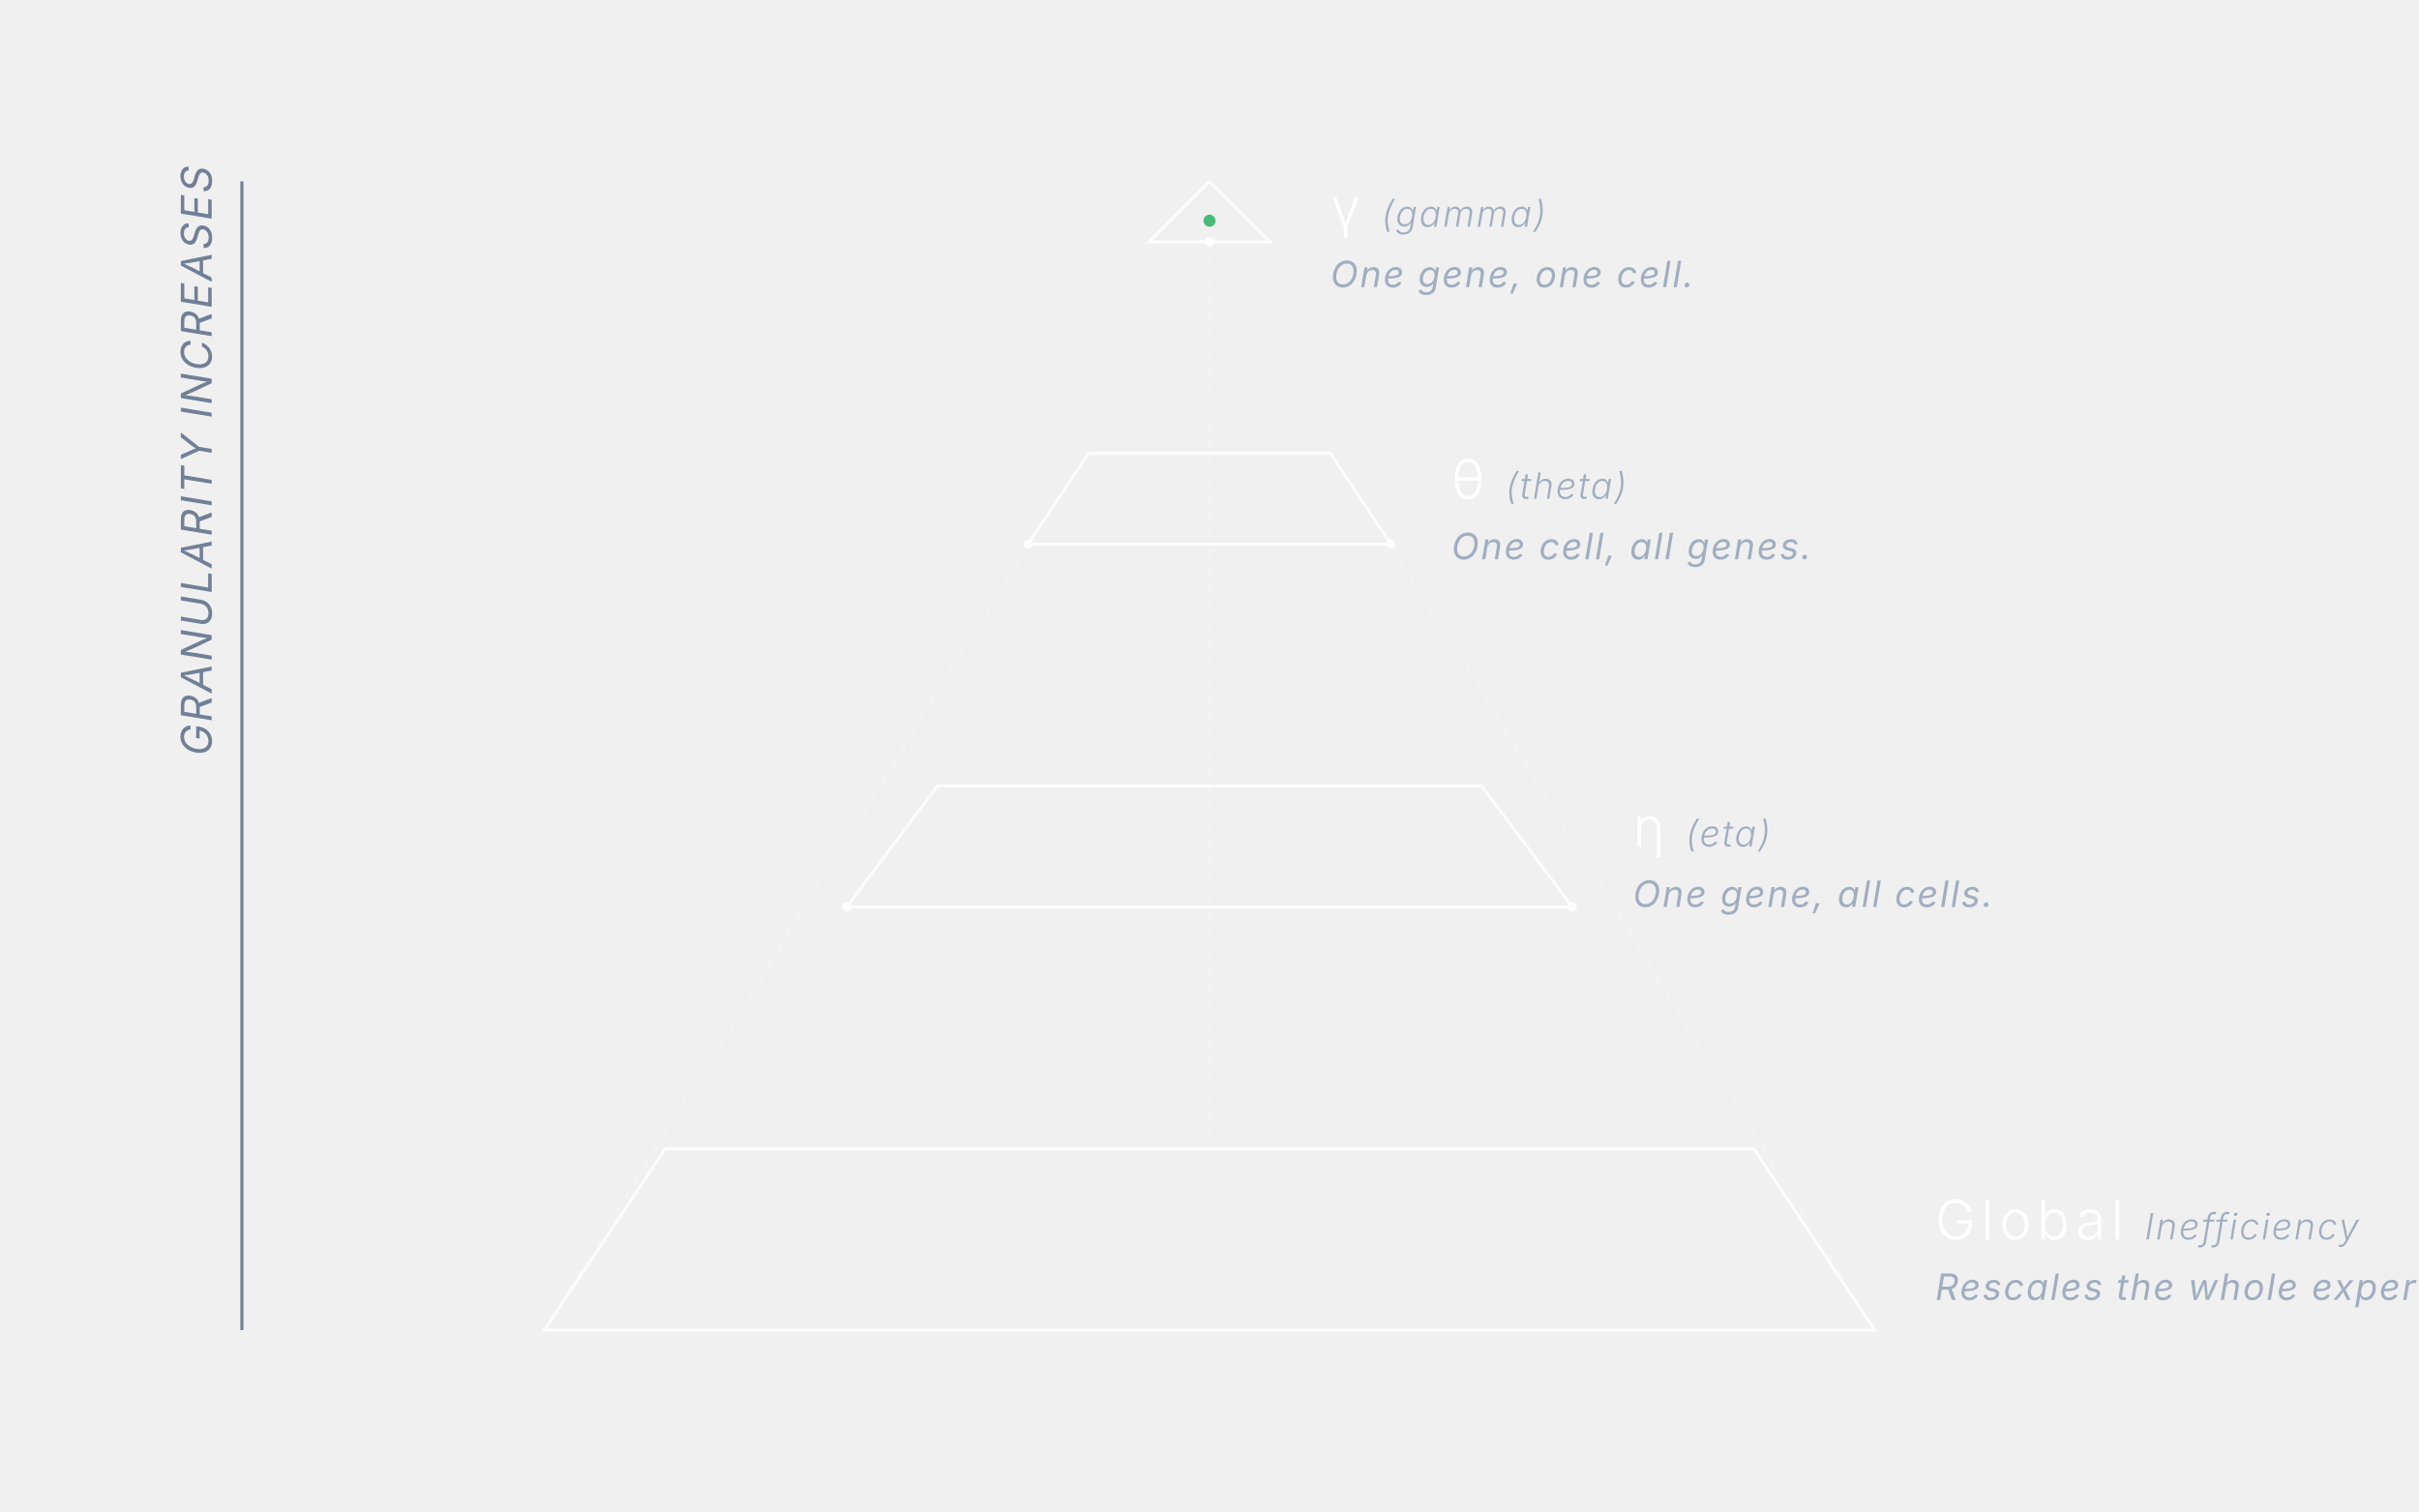
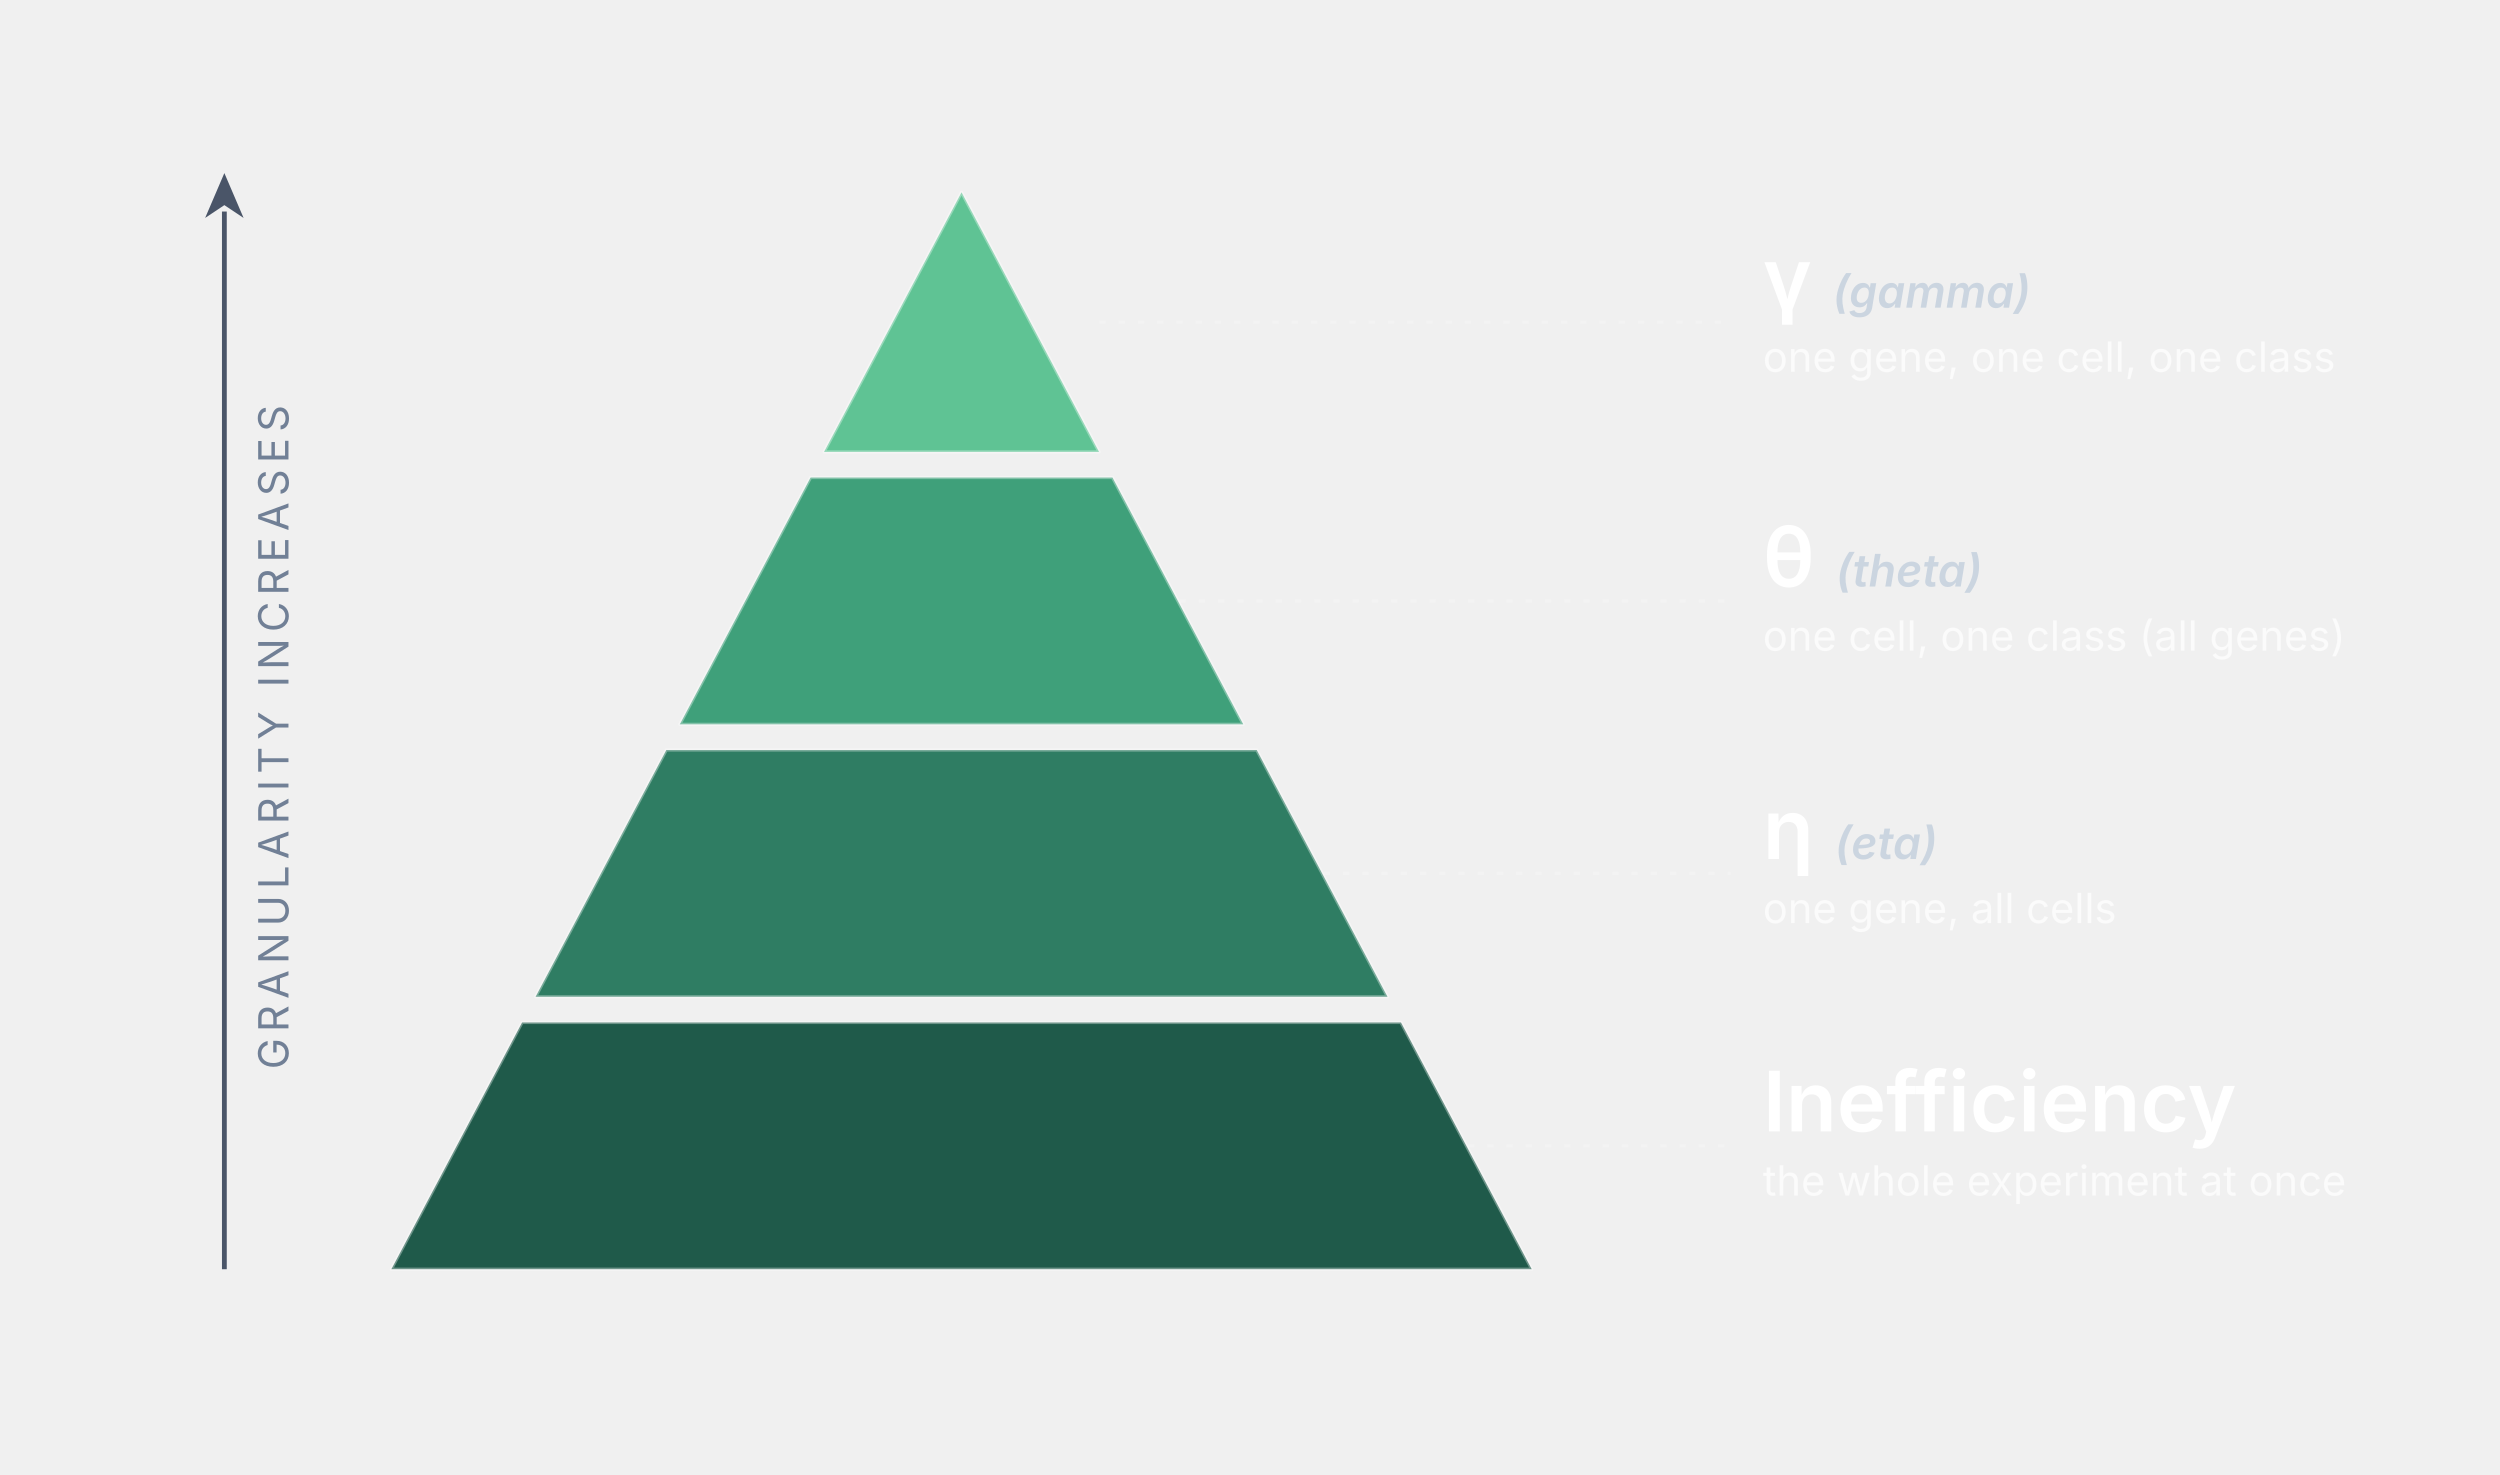
- <svg xmlns="http://www.w3.org/2000/svg" viewBox="0 0 800 500">
+ <svg xmlns="http://www.w3.org/2000/svg" viewBox="0 0 780 460">
  <defs>
    <style>
-       .line { stroke: #FFFFFF; stroke-width: 1; fill: none; opacity: 0.8; }
-       .projection { stroke: #FFFFFF; stroke-width: 0.5; stroke-dasharray: 2 4; opacity: 0.4; }
-       .label-main { fill: #FFFFFF; font-family: 'Inter', system-ui, sans-serif; font-size: 18px; font-weight: 300; letter-spacing: 0.1em; }
-       .label-sub { fill: #A0AEC0; font-family: 'Inter', system-ui, sans-serif; font-size: 12px; font-style: italic; letter-spacing: 0.05em; }
-       .dot { fill: #FFFFFF; }
-       .accent-dot { fill: #48BB78; }
+       .tier { stroke: rgba(255,255,255,0.35); stroke-width: 1; stroke-linejoin: round; }
+       .glyph { fill: #ffffff; font-family: system-ui, -apple-system, 'Segoe UI', sans-serif; font-size: 26px; font-weight: 600; }
+       .name { fill: #cbd5e0; font-family: system-ui, -apple-system, 'Segoe UI', sans-serif; font-size: 14px; font-style: italic; }
+       .desc { fill: #ffffff; font-family: system-ui, -apple-system, 'Segoe UI', sans-serif; font-size: 13px; opacity: 0.7; }
+       .axis { fill: #718096; font-family: system-ui, -apple-system, 'Segoe UI', sans-serif; font-size: 13px; letter-spacing: 0.15em; }
+       .leader { stroke: rgba(255,255,255,0.18); stroke-width: 1; stroke-dasharray: 2 4; }
    </style>
  </defs>
-   <path class="line" d="M380 80 L420 80 L400 60 Z" fill="rgba(255, 255, 255, 0.1)" />
-   <circle class="accent-dot" cx="400" cy="73" r="2" />
-   <text x="440" y="75" class="label-main">γ <tspan class="label-sub">(gamma)</tspan>
-   </text>
-   <text x="440" y="95" class="label-sub">One gene, one cell.</text>
-   <path class="line" d="M340 180 L460 180 L440 150 L360 150 Z" fill="rgba(255, 255, 255, 0.05)" />
-   <text x="480" y="165" class="label-main">θ <tspan class="label-sub">(theta)</tspan>
-   </text>
-   <text x="480" y="185" class="label-sub">One cell, all genes.</text>
-   <path class="line" d="M280 300 L520 300 L490 260 L310 260 Z" fill="rgba(255, 255, 255, 0.03)" />
-   <text x="540" y="280" class="label-main">η <tspan class="label-sub">(eta)</tspan>
-   </text>
-   <text x="540" y="300" class="label-sub">One gene, all cells.</text>
-   <path class="line" d="M180 440 L620 440 L580 380 L220 380 Z" fill="rgba(255, 255, 255, 0.02)" />
-   <text x="640" y="410" class="label-main">Global <tspan class="label-sub">Inefficiency</tspan>
-   </text>
-   <text x="640" y="430" class="label-sub">Rescales the whole experiment.</text>
-   <line class="projection" x1="400" y1="80" x2="400" y2="380" />
-   <line class="projection" x1="340" y1="180" x2="180" y2="440" />
-   <line class="projection" x1="460" y1="180" x2="620" y2="440" />
-   <circle class="dot" cx="400" cy="80" r="1.5" />
-   <circle class="dot" cx="340" cy="180" r="1.5" />
-   <circle class="dot" cx="460" cy="180" r="1.5" />
-   <circle class="dot" cx="280" cy="300" r="1.5" />
-   <circle class="dot" cx="520" cy="300" r="1.5" />
-   <line x1="80" y1="60" x2="80" y2="440" stroke="#718096" stroke-width="1" />
-   <text x="70" y="250" transform="rotate(-90 70,250)" class="label-sub" style="fill:#718096; font-size: 14px;">GRANULARITY INCREASES</text>
+   <line x1="70" y1="396" x2="70" y2="66" stroke="#4a5568" stroke-width="1.5" />
+   <path d="M 70,54 L 76,68 L 70,64 L 64,68 Z" fill="#4a5568" />
+   <text class="axis" transform="rotate(-90 90,230)" x="90" y="230" text-anchor="middle">GRANULARITY INCREASES</text>
+   <path class="tier" fill="#5fc394" d="M 300,60.0 L 342.9,141.0 L 257.1,141.0 Z" />
+   <path class="tier" fill="#3fa07a" d="M 252.9,149.0 L 347.1,149.0 L 387.9,226.0 L 212.1,226.0 Z" />
+   <path class="tier" fill="#2f7d63" d="M 207.9,234.0 L 392.1,234.0 L 432.9,311.0 L 167.1,311.0 Z" />
+   <path class="tier" fill="#1f5a4a" d="M 162.9,319.0 L 437.1,319.0 L 477.9,396.0 L 122.1,396.0 Z" />
+   <line class="leader" x1="343" y1="100.5" x2="540" y2="100.5" />
+   <line class="leader" x1="368" y1="187.5" x2="540" y2="187.5" />
+   <line class="leader" x1="413" y1="272.5" x2="540" y2="272.5" />
+   <line class="leader" x1="458" y1="357.5" x2="540" y2="357.5" />
+   <g>
+     <text x="550" y="96" class="glyph">γ <tspan class="name">(gamma)</tspan>
+     </text>
+     <text x="550" y="116" class="desc">one gene, one cell, one class</text>
+     <text x="550" y="183" class="glyph">θ <tspan class="name">(theta)</tspan>
+     </text>
+     <text x="550" y="203" class="desc">one cell, one class (all genes)</text>
+     <text x="550" y="268" class="glyph">η <tspan class="name">(eta)</tspan>
+     </text>
+     <text x="550" y="288" class="desc">one gene, all cells</text>
+     <text x="550" y="353" class="glyph" font-size="20">Inefficiency</text>
+     <text x="550" y="373" class="desc">the whole experiment at once</text>
+   </g>
</svg>
